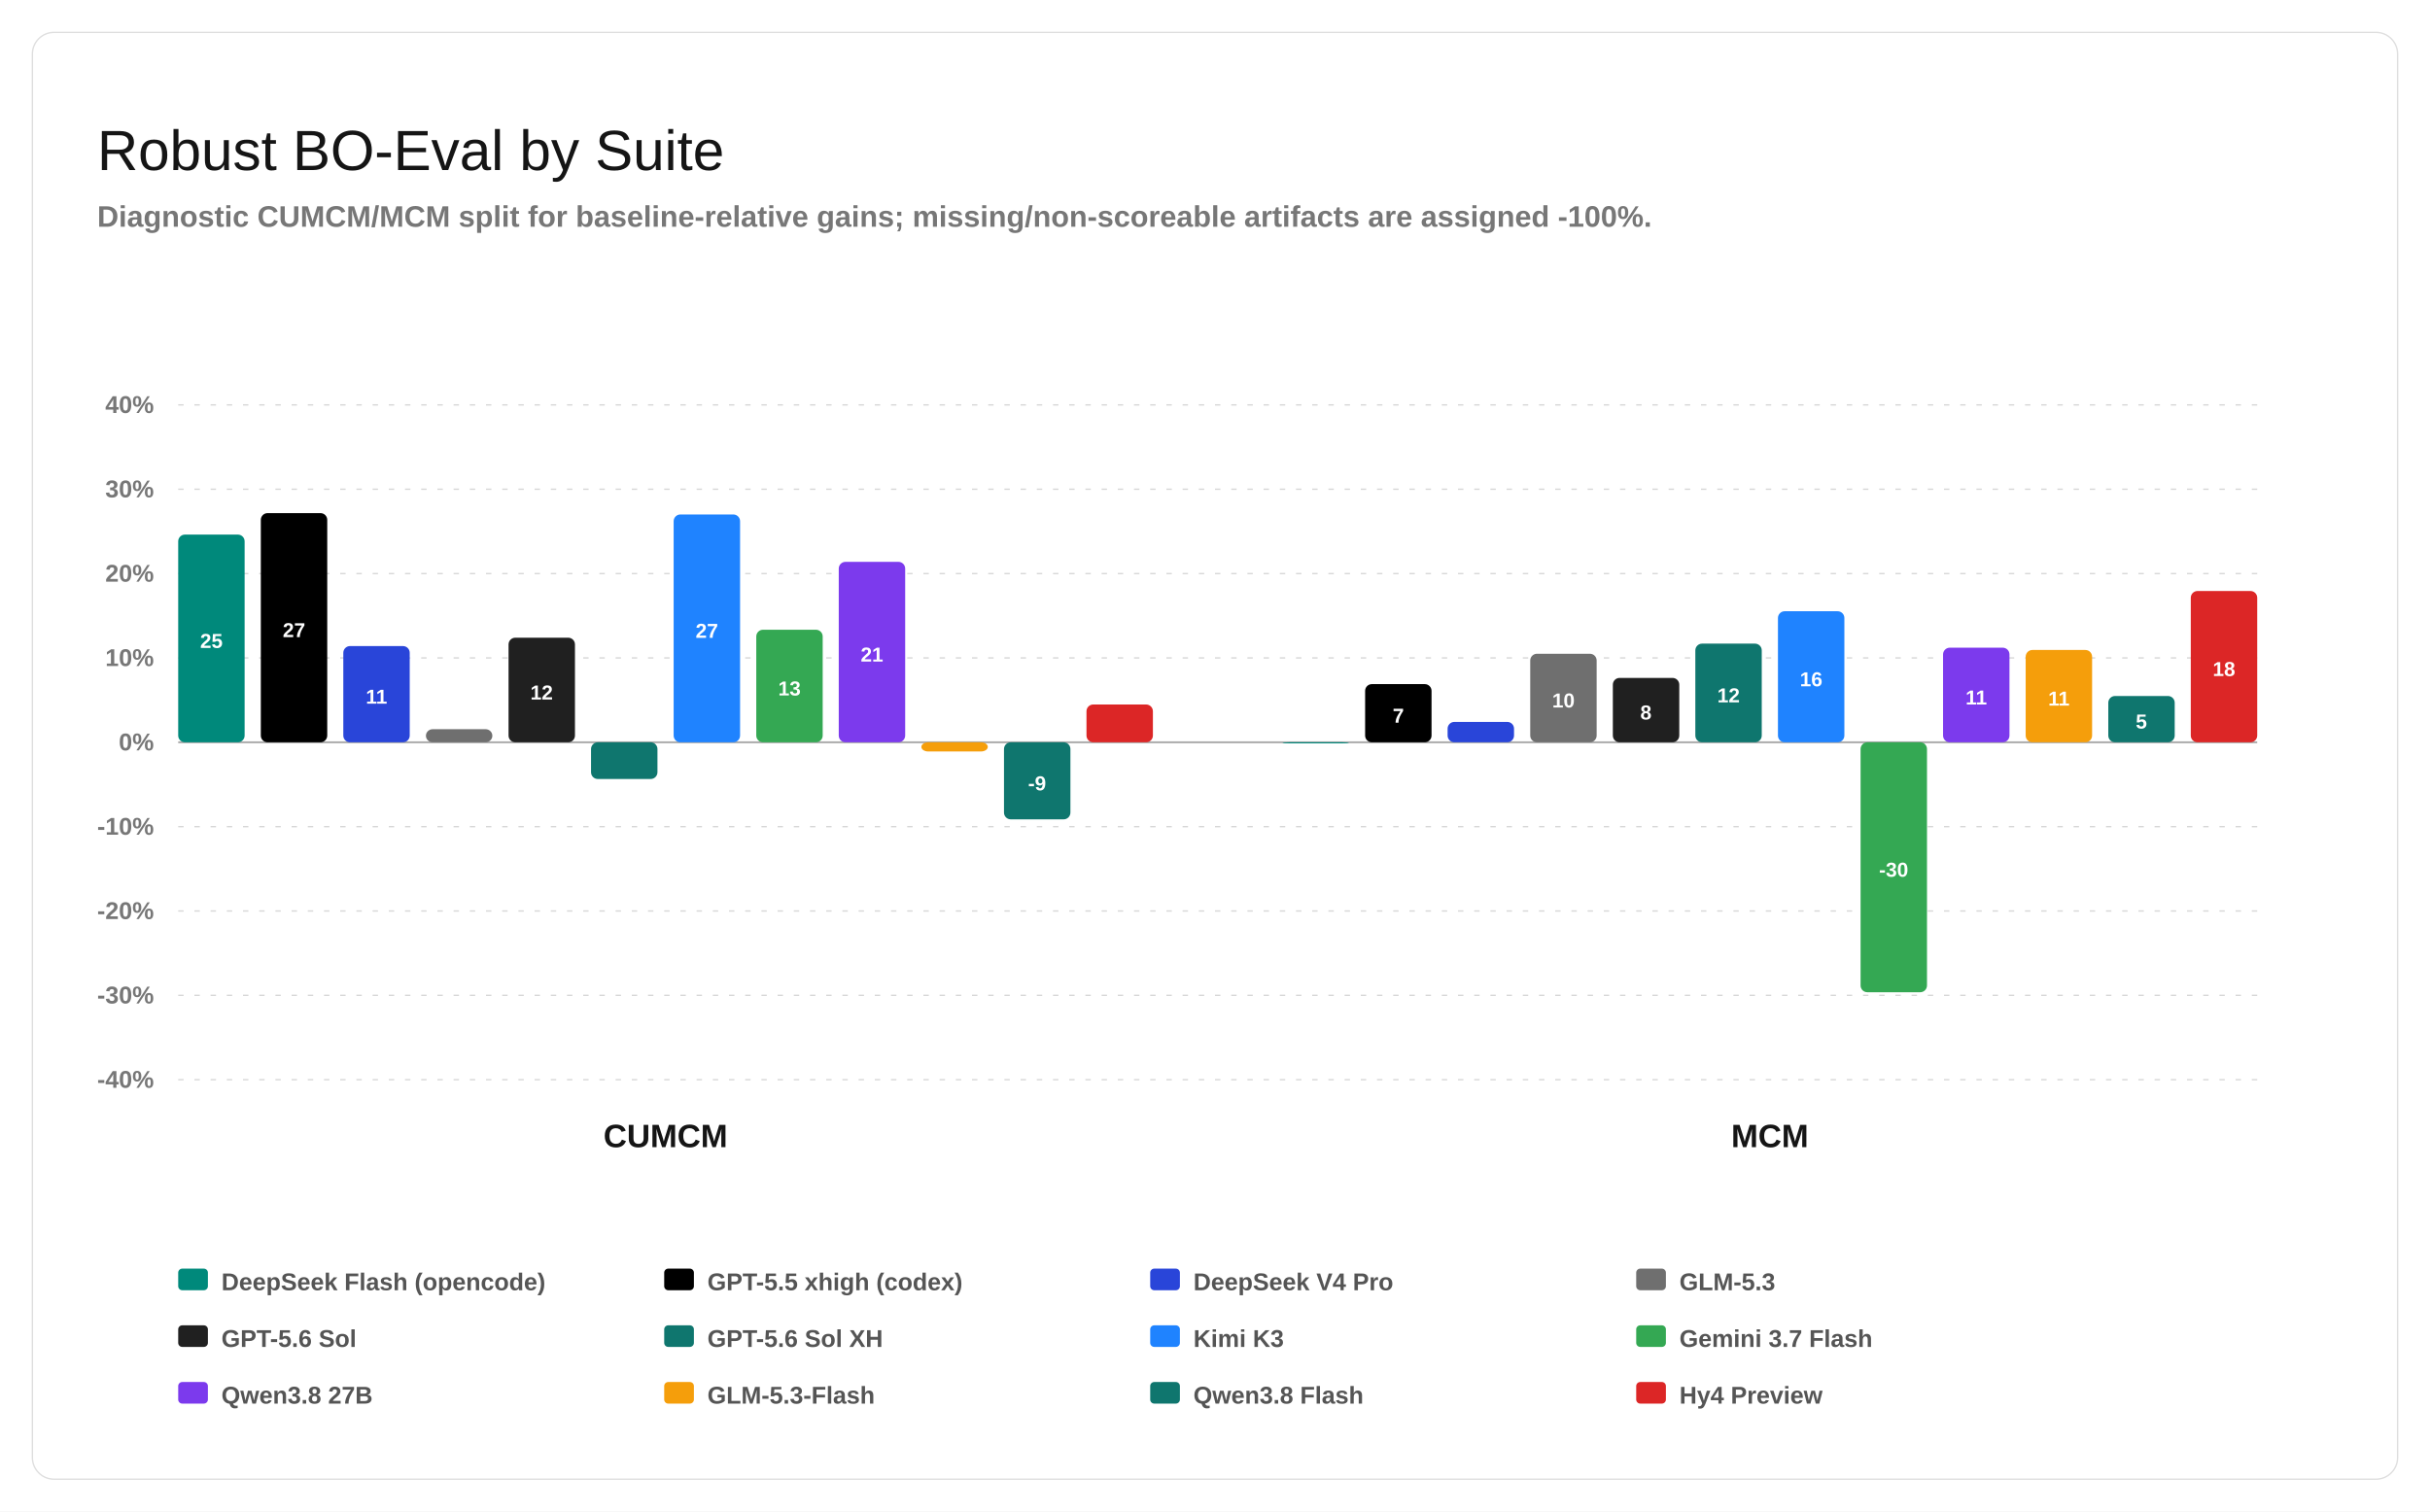
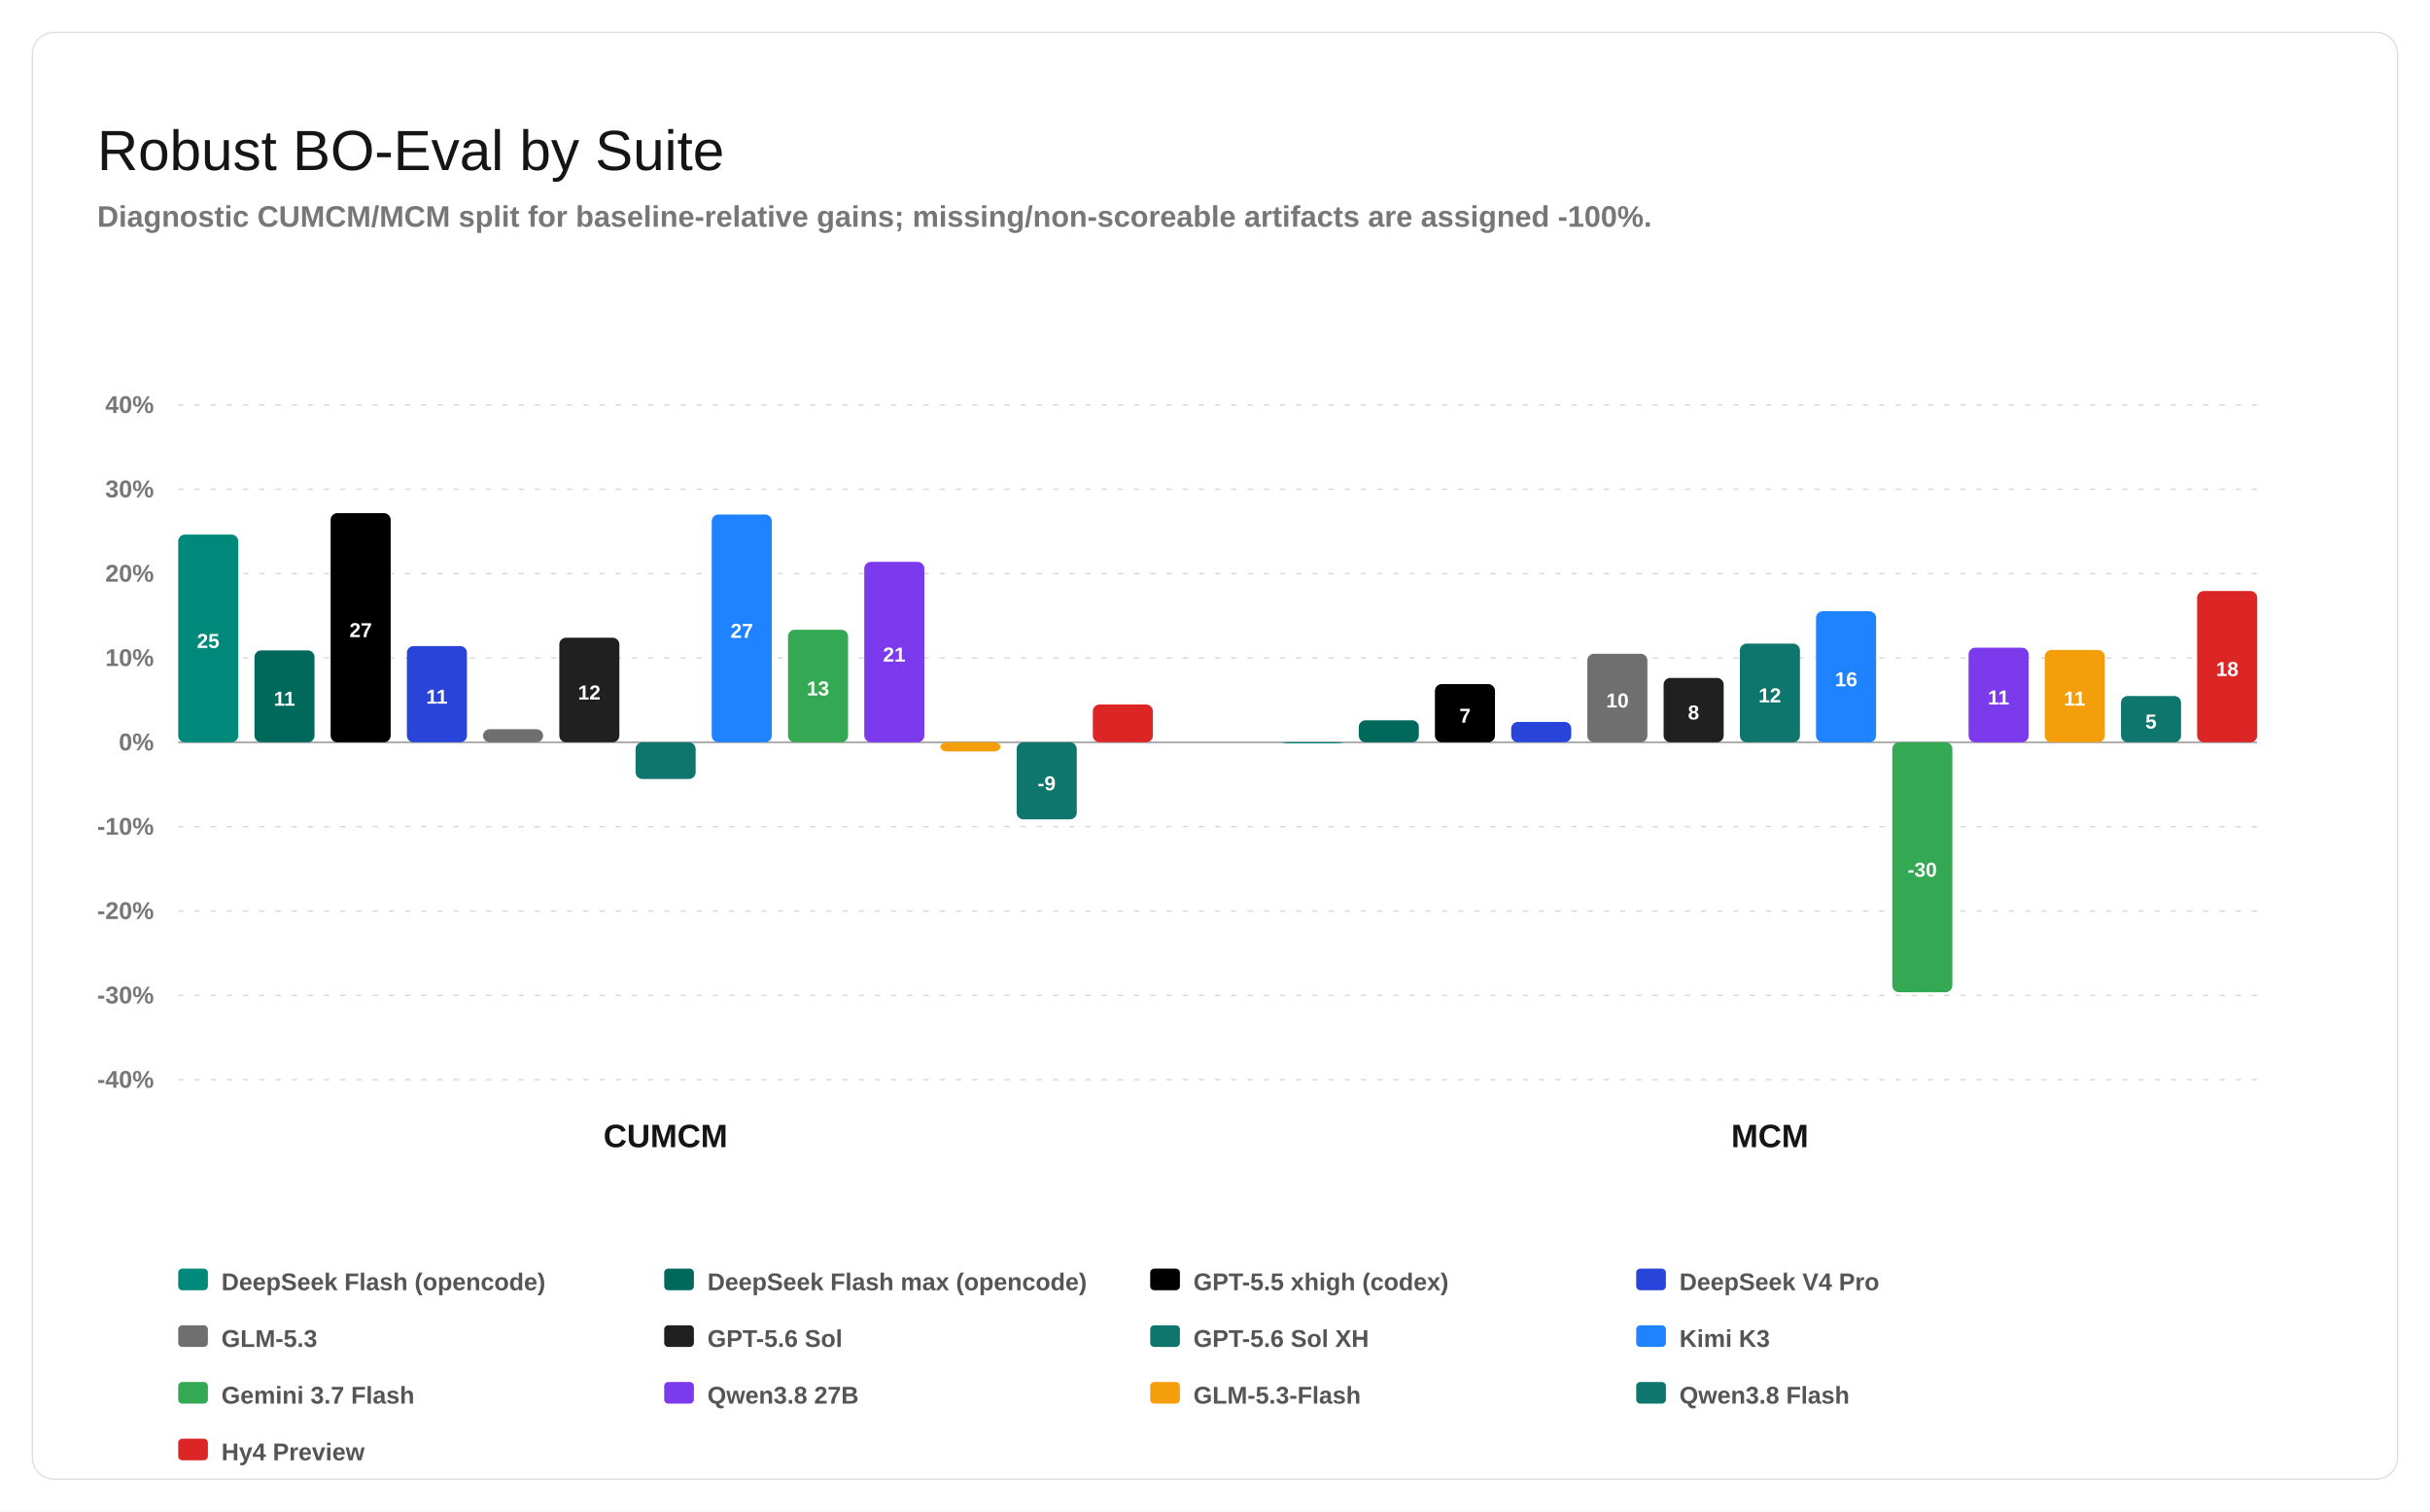
<svg xmlns="http://www.w3.org/2000/svg" width="1800" height="1120" viewBox="0 0 1800 1120" role="img">
  <style>
      .title { font-family: Georgia, Times, serif; font-size: 42px; font-weight: 500; fill: #050505; }
      .subtitle { font-family: Arial, Helvetica, sans-serif; font-size: 22px; fill: #777777; font-weight: 650; }
      .axis { font-family: Arial, Helvetica, sans-serif; font-size: 18px; fill: #777777; font-weight: 650; }
      .axis-title { font-family: Arial, Helvetica, sans-serif; font-size: 22px; fill: #111111; font-weight: 720; }
      .label { font-family: Arial, Helvetica, sans-serif; font-size: 19px; fill: #151515; font-weight: 700; }
      .small { font-family: Arial, Helvetica, sans-serif; font-size: 18px; fill: #777777; font-weight: 650; }
    </style>
  <rect width="1800" height="1120" fill="#ffffff" />
  <rect x="24.0" y="24.0" width="1752.0" height="1072.0" fill="#ffffff" rx="16.0" stroke="#dedede" />
  <text x="72.0" y="126.0" text-anchor="start" font-family="Arial, Helvetica, sans-serif" font-size="42" font-weight="500" fill="#151515">Robust BO-Eval by Suite</text>
  <text x="72.0" y="168.0" text-anchor="start" font-family="Arial, Helvetica, sans-serif" font-size="22" font-weight="650" fill="#777777">Diagnostic CUMCM/MCM split for baseline-relative gains; missing/non-scoreable artifacts are assigned -100%.</text>
  <line x1="132.0" y1="800.0" x2="1672.0" y2="800.0" stroke="#d7d7d7" stroke-width="1.0" stroke-dasharray="4 8" />
  <text x="114.0" y="806.0" text-anchor="end" font-family="Arial, Helvetica, sans-serif" font-size="18" font-weight="600" fill="#777777">-40%</text>
  <line x1="132.0" y1="737.5" x2="1672.0" y2="737.5" stroke="#d7d7d7" stroke-width="1.0" stroke-dasharray="4 8" />
  <text x="114.0" y="743.5" text-anchor="end" font-family="Arial, Helvetica, sans-serif" font-size="18" font-weight="600" fill="#777777">-30%</text>
  <line x1="132.0" y1="675.0" x2="1672.0" y2="675.0" stroke="#d7d7d7" stroke-width="1.0" stroke-dasharray="4 8" />
  <text x="114.0" y="681.0" text-anchor="end" font-family="Arial, Helvetica, sans-serif" font-size="18" font-weight="600" fill="#777777">-20%</text>
  <line x1="132.0" y1="612.5" x2="1672.0" y2="612.5" stroke="#d7d7d7" stroke-width="1.0" stroke-dasharray="4 8" />
  <text x="114.0" y="618.5" text-anchor="end" font-family="Arial, Helvetica, sans-serif" font-size="18" font-weight="600" fill="#777777">-10%</text>
  <line x1="132.0" y1="550.0" x2="1672.0" y2="550.0" stroke="#aaaaaa" stroke-width="1.4" />
  <text x="114.0" y="556.0" text-anchor="end" font-family="Arial, Helvetica, sans-serif" font-size="18" font-weight="600" fill="#777777">0%</text>
  <line x1="132.0" y1="487.5" x2="1672.0" y2="487.5" stroke="#d7d7d7" stroke-width="1.0" stroke-dasharray="4 8" />
  <text x="114.0" y="493.5" text-anchor="end" font-family="Arial, Helvetica, sans-serif" font-size="18" font-weight="600" fill="#777777">10%</text>
  <line x1="132.0" y1="425.0" x2="1672.0" y2="425.0" stroke="#d7d7d7" stroke-width="1.0" stroke-dasharray="4 8" />
  <text x="114.0" y="431.0" text-anchor="end" font-family="Arial, Helvetica, sans-serif" font-size="18" font-weight="600" fill="#777777">20%</text>
  <line x1="132.0" y1="362.5" x2="1672.0" y2="362.5" stroke="#d7d7d7" stroke-width="1.0" stroke-dasharray="4 8" />
  <text x="114.0" y="368.5" text-anchor="end" font-family="Arial, Helvetica, sans-serif" font-size="18" font-weight="600" fill="#777777">30%</text>
  <line x1="132.0" y1="300.0" x2="1672.0" y2="300.0" stroke="#d7d7d7" stroke-width="1.0" stroke-dasharray="4 8" />
  <text x="114.0" y="306.0" text-anchor="end" font-family="Arial, Helvetica, sans-serif" font-size="18" font-weight="600" fill="#777777">40%</text>
  <text x="493.0" y="850.0" text-anchor="middle" font-family="Arial, Helvetica, sans-serif" font-size="24" font-weight="800" fill="#151515">CUMCM</text>
-   <rect x="132.0" y="396.1" width="49.2" height="153.9" fill="#00897b" rx="5.0" />
-   <text x="156.6" y="480.1" text-anchor="middle" font-family="Arial, Helvetica, sans-serif" font-size="15" font-weight="800" fill="#ffffff">25</text>
-   <rect x="193.2" y="380.2" width="49.2" height="169.8" fill="#000000" rx="5.0" />
-   <text x="217.8" y="472.1" text-anchor="middle" font-family="Arial, Helvetica, sans-serif" font-size="15" font-weight="800" fill="#ffffff">27</text>
-   <rect x="254.3" y="478.7" width="49.2" height="71.3" fill="#2945d9" rx="5.0" />
-   <text x="278.9" y="521.4" text-anchor="middle" font-family="Arial, Helvetica, sans-serif" font-size="15" font-weight="800" fill="#ffffff">11</text>
-   <rect x="315.5" y="540.3" width="49.2" height="9.7" fill="#6f6f6f" rx="5.0" />
-   <rect x="376.7" y="472.5" width="49.2" height="77.5" fill="#202020" rx="5.0" />
-   <text x="401.2" y="518.3" text-anchor="middle" font-family="Arial, Helvetica, sans-serif" font-size="15" font-weight="800" fill="#ffffff">12</text>
-   <rect x="437.8" y="550.0" width="49.2" height="27.2" fill="#0f766e" rx="5.0" />
-   <rect x="499.0" y="381.2" width="49.2" height="168.8" fill="#1f83ff" rx="5.0" />
-   <text x="523.6" y="472.6" text-anchor="middle" font-family="Arial, Helvetica, sans-serif" font-size="15" font-weight="800" fill="#ffffff">27</text>
-   <rect x="560.2" y="466.6" width="49.2" height="83.4" fill="#34a853" rx="5.0" />
-   <text x="584.8" y="515.3" text-anchor="middle" font-family="Arial, Helvetica, sans-serif" font-size="15" font-weight="800" fill="#ffffff">13</text>
-   <rect x="621.3" y="416.3" width="49.2" height="133.7" fill="#7c3aed" rx="5.0" />
-   <text x="645.9" y="490.2" text-anchor="middle" font-family="Arial, Helvetica, sans-serif" font-size="15" font-weight="800" fill="#ffffff">21</text>
-   <rect x="682.5" y="550.0" width="49.2" height="6.8" fill="#f59e0b" rx="5.0" />
-   <rect x="743.7" y="550.0" width="49.2" height="57.1" fill="#0f766e" rx="5.0" />
-   <text x="768.2" y="585.6" text-anchor="middle" font-family="Arial, Helvetica, sans-serif" font-size="15" font-weight="800" fill="#ffffff">-9</text>
-   <rect x="804.8" y="522.0" width="49.2" height="28.0" fill="#dc2626" rx="5.0" />
+   <rect x="132.0" y="396.1" width="44.5" height="153.9" fill="#00897b" rx="5.0" />
+   <text x="154.2" y="480.1" text-anchor="middle" font-family="Arial, Helvetica, sans-serif" font-size="15" font-weight="800" fill="#ffffff">25</text>
+   <rect x="188.5" y="481.9" width="44.5" height="68.1" fill="#00695c" rx="5.0" />
+   <text x="210.7" y="522.9" text-anchor="middle" font-family="Arial, Helvetica, sans-serif" font-size="15" font-weight="800" fill="#ffffff">11</text>
+   <rect x="244.9" y="380.2" width="44.5" height="169.8" fill="#000000" rx="5.0" />
+   <text x="267.2" y="472.1" text-anchor="middle" font-family="Arial, Helvetica, sans-serif" font-size="15" font-weight="800" fill="#ffffff">27</text>
+   <rect x="301.4" y="478.7" width="44.5" height="71.3" fill="#2945d9" rx="5.0" />
+   <text x="323.6" y="521.4" text-anchor="middle" font-family="Arial, Helvetica, sans-serif" font-size="15" font-weight="800" fill="#ffffff">11</text>
+   <rect x="357.8" y="540.3" width="44.5" height="9.7" fill="#6f6f6f" rx="5.0" />
+   <rect x="414.3" y="472.5" width="44.5" height="77.5" fill="#202020" rx="5.0" />
+   <text x="436.5" y="518.3" text-anchor="middle" font-family="Arial, Helvetica, sans-serif" font-size="15" font-weight="800" fill="#ffffff">12</text>
+   <rect x="470.8" y="550.0" width="44.5" height="27.2" fill="#0f766e" rx="5.0" />
+   <rect x="527.2" y="381.2" width="44.5" height="168.8" fill="#1f83ff" rx="5.0" />
+   <text x="549.5" y="472.6" text-anchor="middle" font-family="Arial, Helvetica, sans-serif" font-size="15" font-weight="800" fill="#ffffff">27</text>
+   <rect x="583.7" y="466.6" width="44.5" height="83.4" fill="#34a853" rx="5.0" />
+   <text x="605.9" y="515.3" text-anchor="middle" font-family="Arial, Helvetica, sans-serif" font-size="15" font-weight="800" fill="#ffffff">13</text>
+   <rect x="640.2" y="416.3" width="44.5" height="133.7" fill="#7c3aed" rx="5.0" />
+   <text x="662.4" y="490.2" text-anchor="middle" font-family="Arial, Helvetica, sans-serif" font-size="15" font-weight="800" fill="#ffffff">21</text>
+   <rect x="696.6" y="550.0" width="44.5" height="6.8" fill="#f59e0b" rx="5.0" />
+   <rect x="753.1" y="550.0" width="44.5" height="57.1" fill="#0f766e" rx="5.0" />
+   <text x="775.3" y="585.6" text-anchor="middle" font-family="Arial, Helvetica, sans-serif" font-size="15" font-weight="800" fill="#ffffff">-9</text>
+   <rect x="809.5" y="522.0" width="44.5" height="28.0" fill="#dc2626" rx="5.0" />
  <text x="1311.0" y="850.0" text-anchor="middle" font-family="Arial, Helvetica, sans-serif" font-size="24" font-weight="800" fill="#151515">MCM</text>
-   <rect x="950.0" y="550.0" width="49.2" height="0.8" fill="#00897b" rx="5.0" />
-   <rect x="1011.2" y="506.9" width="49.2" height="43.1" fill="#000000" rx="5.0" />
-   <text x="1035.8" y="535.5" text-anchor="middle" font-family="Arial, Helvetica, sans-serif" font-size="15" font-weight="800" fill="#ffffff">7</text>
-   <rect x="1072.3" y="534.9" width="49.2" height="15.1" fill="#2945d9" rx="5.0" />
-   <rect x="1133.5" y="484.4" width="49.2" height="65.6" fill="#6f6f6f" rx="5.0" />
-   <text x="1158.1" y="524.2" text-anchor="middle" font-family="Arial, Helvetica, sans-serif" font-size="15" font-weight="800" fill="#ffffff">10</text>
-   <rect x="1194.7" y="502.3" width="49.2" height="47.7" fill="#202020" rx="5.0" />
-   <text x="1219.2" y="533.1" text-anchor="middle" font-family="Arial, Helvetica, sans-serif" font-size="15" font-weight="800" fill="#ffffff">8</text>
-   <rect x="1255.8" y="476.9" width="49.2" height="73.1" fill="#0f766e" rx="5.0" />
-   <text x="1280.4" y="520.4" text-anchor="middle" font-family="Arial, Helvetica, sans-serif" font-size="15" font-weight="800" fill="#ffffff">12</text>
-   <rect x="1317.0" y="452.9" width="49.2" height="97.1" fill="#1f83ff" rx="5.0" />
-   <text x="1341.6" y="508.5" text-anchor="middle" font-family="Arial, Helvetica, sans-serif" font-size="15" font-weight="800" fill="#ffffff">16</text>
-   <rect x="1378.2" y="550.0" width="49.2" height="185.2" fill="#34a853" rx="5.0" />
-   <text x="1402.7" y="649.6" text-anchor="middle" font-family="Arial, Helvetica, sans-serif" font-size="15" font-weight="800" fill="#ffffff">-30</text>
-   <rect x="1439.3" y="479.9" width="49.2" height="70.1" fill="#7c3aed" rx="5.0" />
-   <text x="1463.9" y="522.0" text-anchor="middle" font-family="Arial, Helvetica, sans-serif" font-size="15" font-weight="800" fill="#ffffff">11</text>
-   <rect x="1500.5" y="481.6" width="49.2" height="68.4" fill="#f59e0b" rx="5.0" />
-   <text x="1525.1" y="522.8" text-anchor="middle" font-family="Arial, Helvetica, sans-serif" font-size="15" font-weight="800" fill="#ffffff">11</text>
-   <rect x="1561.7" y="515.7" width="49.2" height="34.3" fill="#0f766e" rx="5.0" />
-   <text x="1586.2" y="539.8" text-anchor="middle" font-family="Arial, Helvetica, sans-serif" font-size="15" font-weight="800" fill="#ffffff">5</text>
-   <rect x="1622.8" y="437.9" width="49.2" height="112.1" fill="#dc2626" rx="5.0" />
-   <text x="1647.4" y="500.9" text-anchor="middle" font-family="Arial, Helvetica, sans-serif" font-size="15" font-weight="800" fill="#ffffff">18</text>
+   <rect x="950.0" y="550.0" width="44.5" height="0.8" fill="#00897b" rx="5.0" />
+   <rect x="1006.5" y="533.7" width="44.5" height="16.3" fill="#00695c" rx="5.0" />
+   <rect x="1062.9" y="506.9" width="44.5" height="43.1" fill="#000000" rx="5.0" />
+   <text x="1085.2" y="535.5" text-anchor="middle" font-family="Arial, Helvetica, sans-serif" font-size="15" font-weight="800" fill="#ffffff">7</text>
+   <rect x="1119.4" y="534.9" width="44.5" height="15.1" fill="#2945d9" rx="5.0" />
+   <rect x="1175.8" y="484.4" width="44.5" height="65.6" fill="#6f6f6f" rx="5.0" />
+   <text x="1198.1" y="524.2" text-anchor="middle" font-family="Arial, Helvetica, sans-serif" font-size="15" font-weight="800" fill="#ffffff">10</text>
+   <rect x="1232.3" y="502.3" width="44.5" height="47.7" fill="#202020" rx="5.0" />
+   <text x="1254.5" y="533.1" text-anchor="middle" font-family="Arial, Helvetica, sans-serif" font-size="15" font-weight="800" fill="#ffffff">8</text>
+   <rect x="1288.8" y="476.9" width="44.5" height="73.1" fill="#0f766e" rx="5.0" />
+   <text x="1311.0" y="520.4" text-anchor="middle" font-family="Arial, Helvetica, sans-serif" font-size="15" font-weight="800" fill="#ffffff">12</text>
+   <rect x="1345.2" y="452.9" width="44.5" height="97.1" fill="#1f83ff" rx="5.0" />
+   <text x="1367.5" y="508.5" text-anchor="middle" font-family="Arial, Helvetica, sans-serif" font-size="15" font-weight="800" fill="#ffffff">16</text>
+   <rect x="1401.7" y="550.0" width="44.5" height="185.2" fill="#34a853" rx="5.0" />
+   <text x="1423.9" y="649.6" text-anchor="middle" font-family="Arial, Helvetica, sans-serif" font-size="15" font-weight="800" fill="#ffffff">-30</text>
+   <rect x="1458.2" y="479.9" width="44.5" height="70.1" fill="#7c3aed" rx="5.0" />
+   <text x="1480.4" y="522.0" text-anchor="middle" font-family="Arial, Helvetica, sans-serif" font-size="15" font-weight="800" fill="#ffffff">11</text>
+   <rect x="1514.6" y="481.6" width="44.5" height="68.4" fill="#f59e0b" rx="5.0" />
+   <text x="1536.8" y="522.8" text-anchor="middle" font-family="Arial, Helvetica, sans-serif" font-size="15" font-weight="800" fill="#ffffff">11</text>
+   <rect x="1571.1" y="515.7" width="44.5" height="34.3" fill="#0f766e" rx="5.0" />
+   <text x="1593.3" y="539.8" text-anchor="middle" font-family="Arial, Helvetica, sans-serif" font-size="15" font-weight="800" fill="#ffffff">5</text>
+   <rect x="1627.5" y="437.9" width="44.5" height="112.1" fill="#dc2626" rx="5.0" />
+   <text x="1649.8" y="500.9" text-anchor="middle" font-family="Arial, Helvetica, sans-serif" font-size="15" font-weight="800" fill="#ffffff">18</text>
  <rect x="132.0" y="940.0" width="22.0" height="16.0" fill="#00897b" rx="3.0" />
  <text x="164.0" y="956.0" text-anchor="start" font-family="Arial, Helvetica, sans-serif" font-size="18" font-weight="600" fill="#555555">DeepSeek Flash (opencode)</text>
-   <rect x="492.0" y="940.0" width="22.0" height="16.0" fill="#000000" rx="3.0" />
-   <text x="524.0" y="956.0" text-anchor="start" font-family="Arial, Helvetica, sans-serif" font-size="18" font-weight="600" fill="#555555">GPT-5.5 xhigh (codex)</text>
-   <rect x="852.0" y="940.0" width="22.0" height="16.0" fill="#2945d9" rx="3.0" />
-   <text x="884.0" y="956.0" text-anchor="start" font-family="Arial, Helvetica, sans-serif" font-size="18" font-weight="600" fill="#555555">DeepSeek V4 Pro</text>
-   <rect x="1212.0" y="940.0" width="22.0" height="16.0" fill="#6f6f6f" rx="3.0" />
-   <text x="1244.0" y="956.0" text-anchor="start" font-family="Arial, Helvetica, sans-serif" font-size="18" font-weight="600" fill="#555555">GLM-5.3</text>
-   <rect x="132.0" y="982.0" width="22.0" height="16.0" fill="#202020" rx="3.0" />
-   <text x="164.0" y="998.0" text-anchor="start" font-family="Arial, Helvetica, sans-serif" font-size="18" font-weight="600" fill="#555555">GPT-5.6 Sol</text>
-   <rect x="492.0" y="982.0" width="22.0" height="16.0" fill="#0f766e" rx="3.0" />
-   <text x="524.0" y="998.0" text-anchor="start" font-family="Arial, Helvetica, sans-serif" font-size="18" font-weight="600" fill="#555555">GPT-5.6 Sol XH</text>
-   <rect x="852.0" y="982.0" width="22.0" height="16.0" fill="#1f83ff" rx="3.0" />
-   <text x="884.0" y="998.0" text-anchor="start" font-family="Arial, Helvetica, sans-serif" font-size="18" font-weight="600" fill="#555555">Kimi K3</text>
-   <rect x="1212.0" y="982.0" width="22.0" height="16.0" fill="#34a853" rx="3.0" />
-   <text x="1244.0" y="998.0" text-anchor="start" font-family="Arial, Helvetica, sans-serif" font-size="18" font-weight="600" fill="#555555">Gemini 3.7 Flash</text>
-   <rect x="132.0" y="1024.0" width="22.0" height="16.0" fill="#7c3aed" rx="3.0" />
-   <text x="164.0" y="1040.0" text-anchor="start" font-family="Arial, Helvetica, sans-serif" font-size="18" font-weight="600" fill="#555555">Qwen3.8 27B</text>
-   <rect x="492.0" y="1024.0" width="22.0" height="16.0" fill="#f59e0b" rx="3.0" />
-   <text x="524.0" y="1040.0" text-anchor="start" font-family="Arial, Helvetica, sans-serif" font-size="18" font-weight="600" fill="#555555">GLM-5.3-Flash</text>
-   <rect x="852.0" y="1024.0" width="22.0" height="16.0" fill="#0f766e" rx="3.0" />
-   <text x="884.0" y="1040.0" text-anchor="start" font-family="Arial, Helvetica, sans-serif" font-size="18" font-weight="600" fill="#555555">Qwen3.8 Flash</text>
-   <rect x="1212.0" y="1024.0" width="22.0" height="16.0" fill="#dc2626" rx="3.0" />
-   <text x="1244.0" y="1040.0" text-anchor="start" font-family="Arial, Helvetica, sans-serif" font-size="18" font-weight="600" fill="#555555">Hy4 Preview</text>
+   <rect x="492.0" y="940.0" width="22.0" height="16.0" fill="#00695c" rx="3.0" />
+   <text x="524.0" y="956.0" text-anchor="start" font-family="Arial, Helvetica, sans-serif" font-size="18" font-weight="600" fill="#555555">DeepSeek Flash max (opencode)</text>
+   <rect x="852.0" y="940.0" width="22.0" height="16.0" fill="#000000" rx="3.0" />
+   <text x="884.0" y="956.0" text-anchor="start" font-family="Arial, Helvetica, sans-serif" font-size="18" font-weight="600" fill="#555555">GPT-5.5 xhigh (codex)</text>
+   <rect x="1212.0" y="940.0" width="22.0" height="16.0" fill="#2945d9" rx="3.0" />
+   <text x="1244.0" y="956.0" text-anchor="start" font-family="Arial, Helvetica, sans-serif" font-size="18" font-weight="600" fill="#555555">DeepSeek V4 Pro</text>
+   <rect x="132.0" y="982.0" width="22.0" height="16.0" fill="#6f6f6f" rx="3.0" />
+   <text x="164.0" y="998.0" text-anchor="start" font-family="Arial, Helvetica, sans-serif" font-size="18" font-weight="600" fill="#555555">GLM-5.3</text>
+   <rect x="492.0" y="982.0" width="22.0" height="16.0" fill="#202020" rx="3.0" />
+   <text x="524.0" y="998.0" text-anchor="start" font-family="Arial, Helvetica, sans-serif" font-size="18" font-weight="600" fill="#555555">GPT-5.6 Sol</text>
+   <rect x="852.0" y="982.0" width="22.0" height="16.0" fill="#0f766e" rx="3.0" />
+   <text x="884.0" y="998.0" text-anchor="start" font-family="Arial, Helvetica, sans-serif" font-size="18" font-weight="600" fill="#555555">GPT-5.6 Sol XH</text>
+   <rect x="1212.0" y="982.0" width="22.0" height="16.0" fill="#1f83ff" rx="3.0" />
+   <text x="1244.0" y="998.0" text-anchor="start" font-family="Arial, Helvetica, sans-serif" font-size="18" font-weight="600" fill="#555555">Kimi K3</text>
+   <rect x="132.0" y="1024.0" width="22.0" height="16.0" fill="#34a853" rx="3.0" />
+   <text x="164.0" y="1040.0" text-anchor="start" font-family="Arial, Helvetica, sans-serif" font-size="18" font-weight="600" fill="#555555">Gemini 3.7 Flash</text>
+   <rect x="492.0" y="1024.0" width="22.0" height="16.0" fill="#7c3aed" rx="3.0" />
+   <text x="524.0" y="1040.0" text-anchor="start" font-family="Arial, Helvetica, sans-serif" font-size="18" font-weight="600" fill="#555555">Qwen3.8 27B</text>
+   <rect x="852.0" y="1024.0" width="22.0" height="16.0" fill="#f59e0b" rx="3.0" />
+   <text x="884.0" y="1040.0" text-anchor="start" font-family="Arial, Helvetica, sans-serif" font-size="18" font-weight="600" fill="#555555">GLM-5.3-Flash</text>
+   <rect x="1212.0" y="1024.0" width="22.0" height="16.0" fill="#0f766e" rx="3.0" />
+   <text x="1244.0" y="1040.0" text-anchor="start" font-family="Arial, Helvetica, sans-serif" font-size="18" font-weight="600" fill="#555555">Qwen3.8 Flash</text>
+   <rect x="132.0" y="1066.0" width="22.0" height="16.0" fill="#dc2626" rx="3.0" />
+   <text x="164.0" y="1082.0" text-anchor="start" font-family="Arial, Helvetica, sans-serif" font-size="18" font-weight="600" fill="#555555">Hy4 Preview</text>
</svg>
